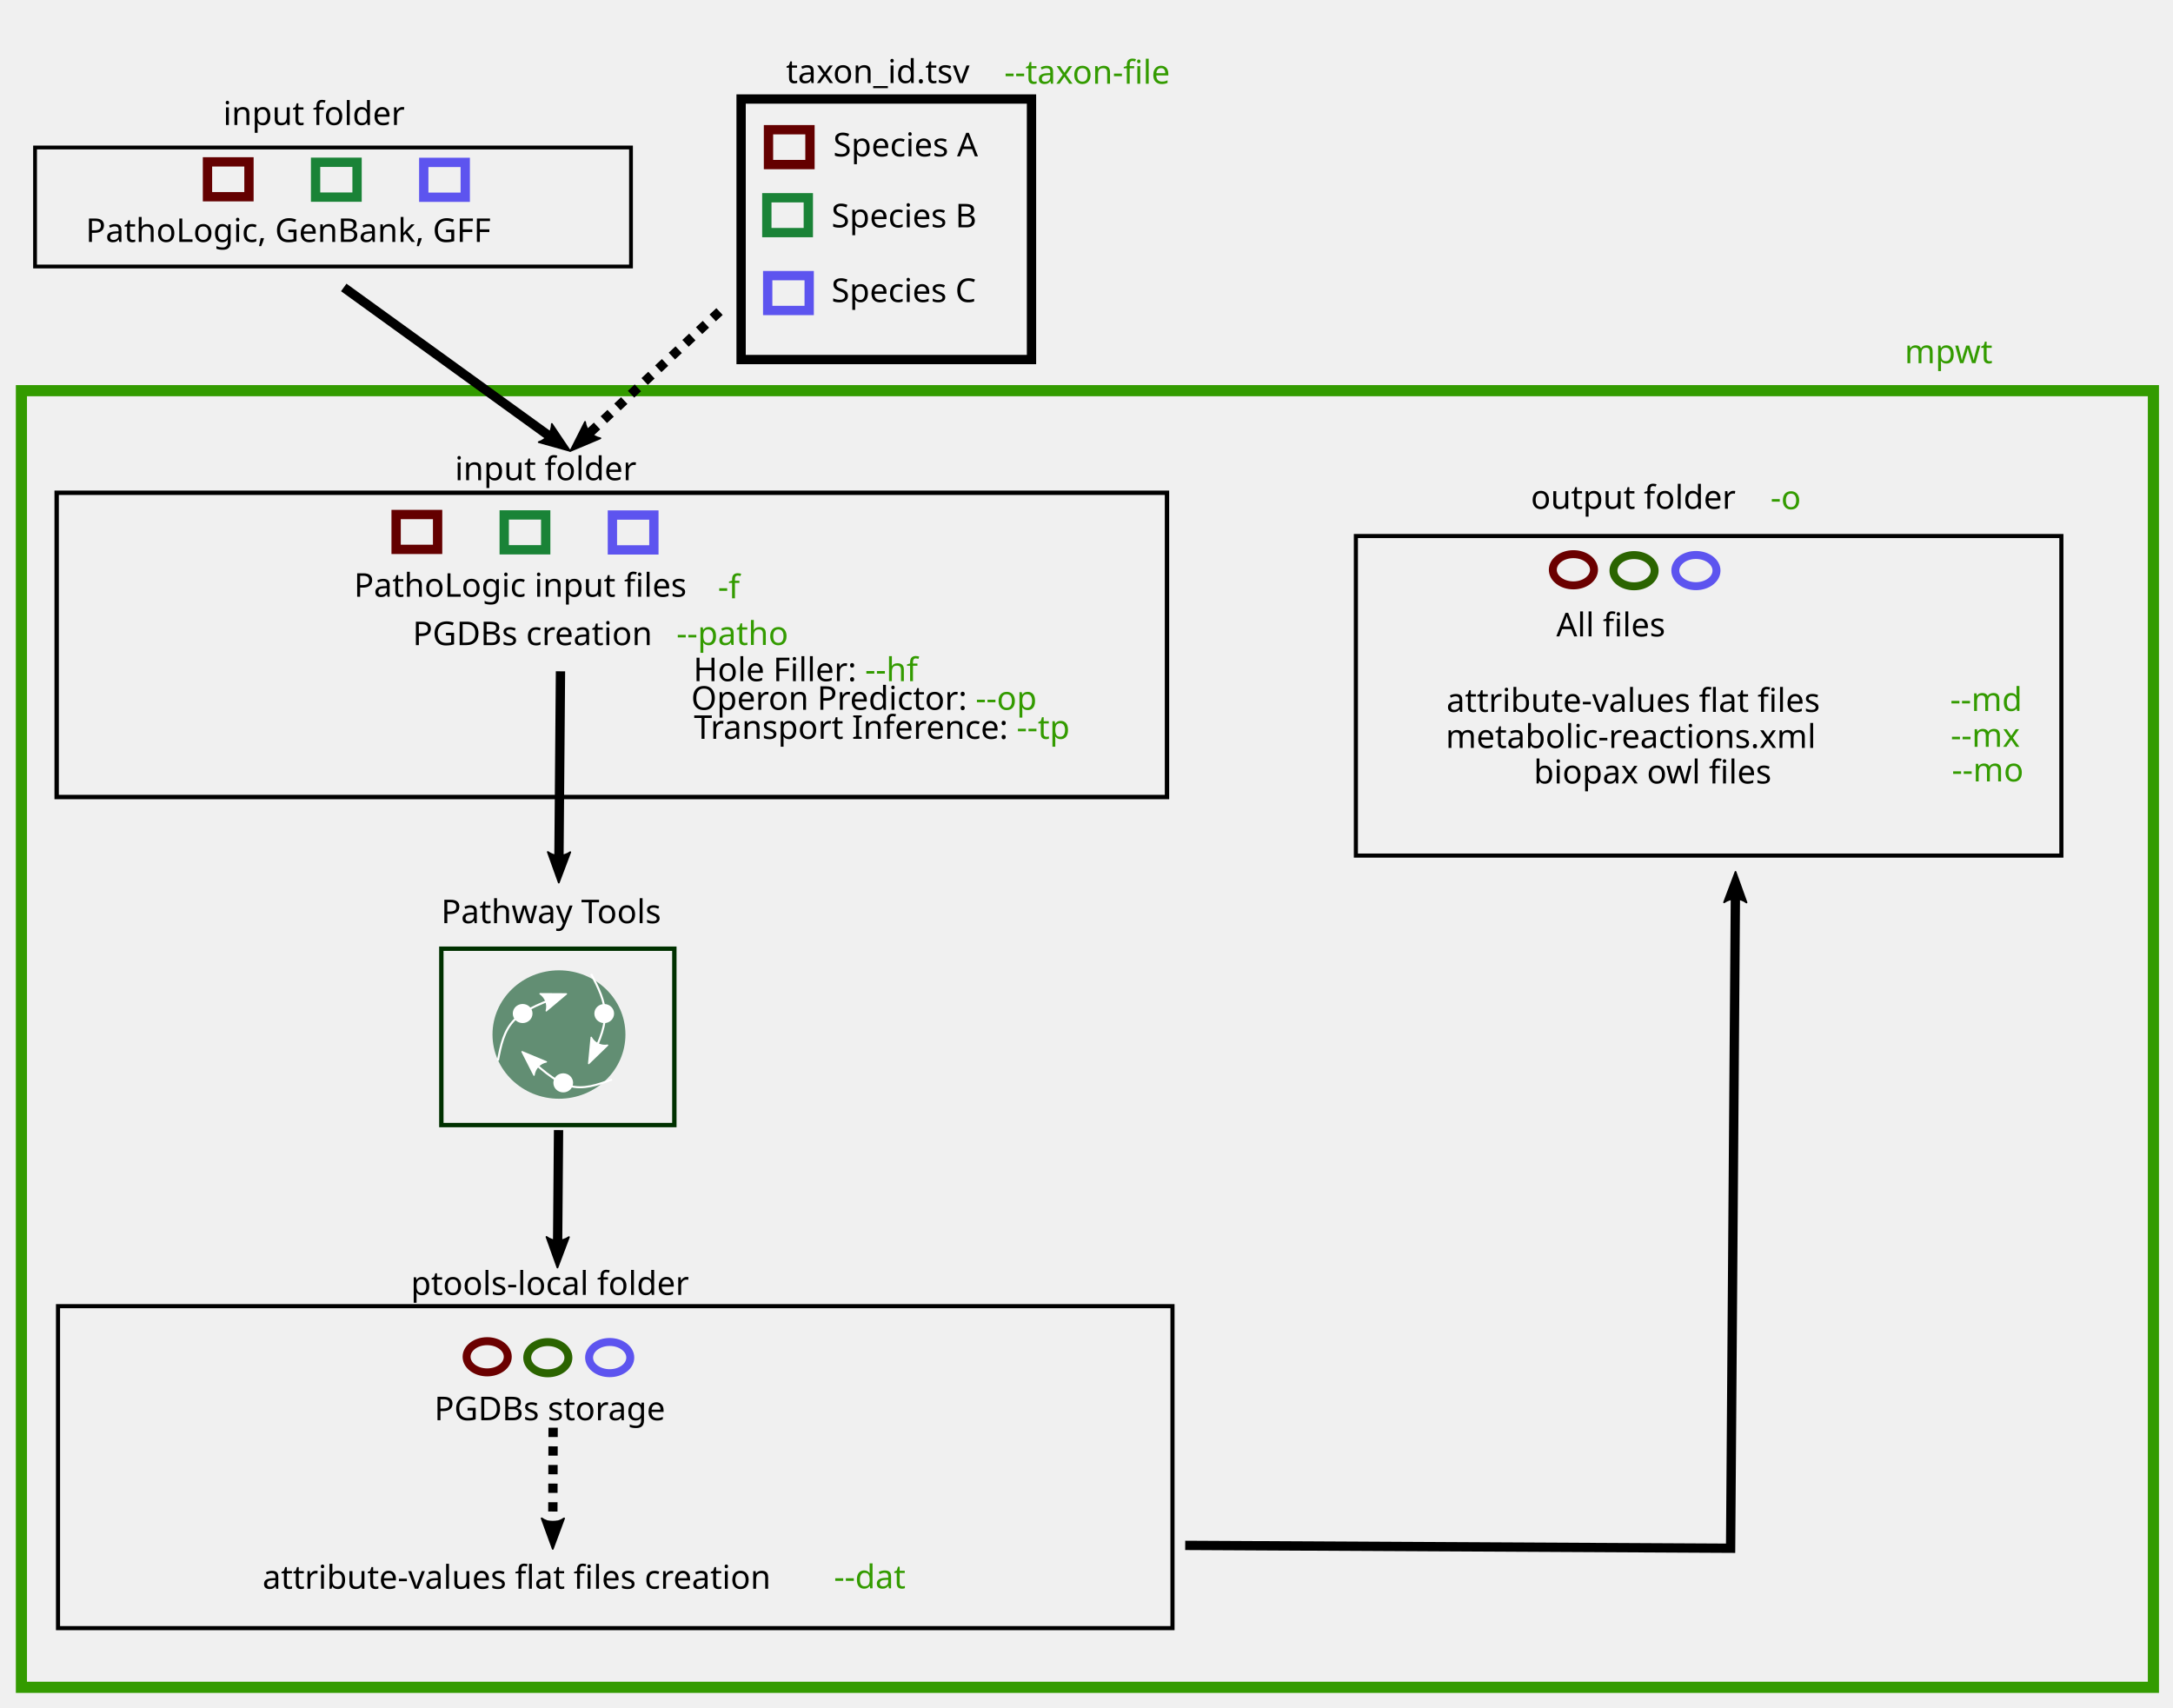
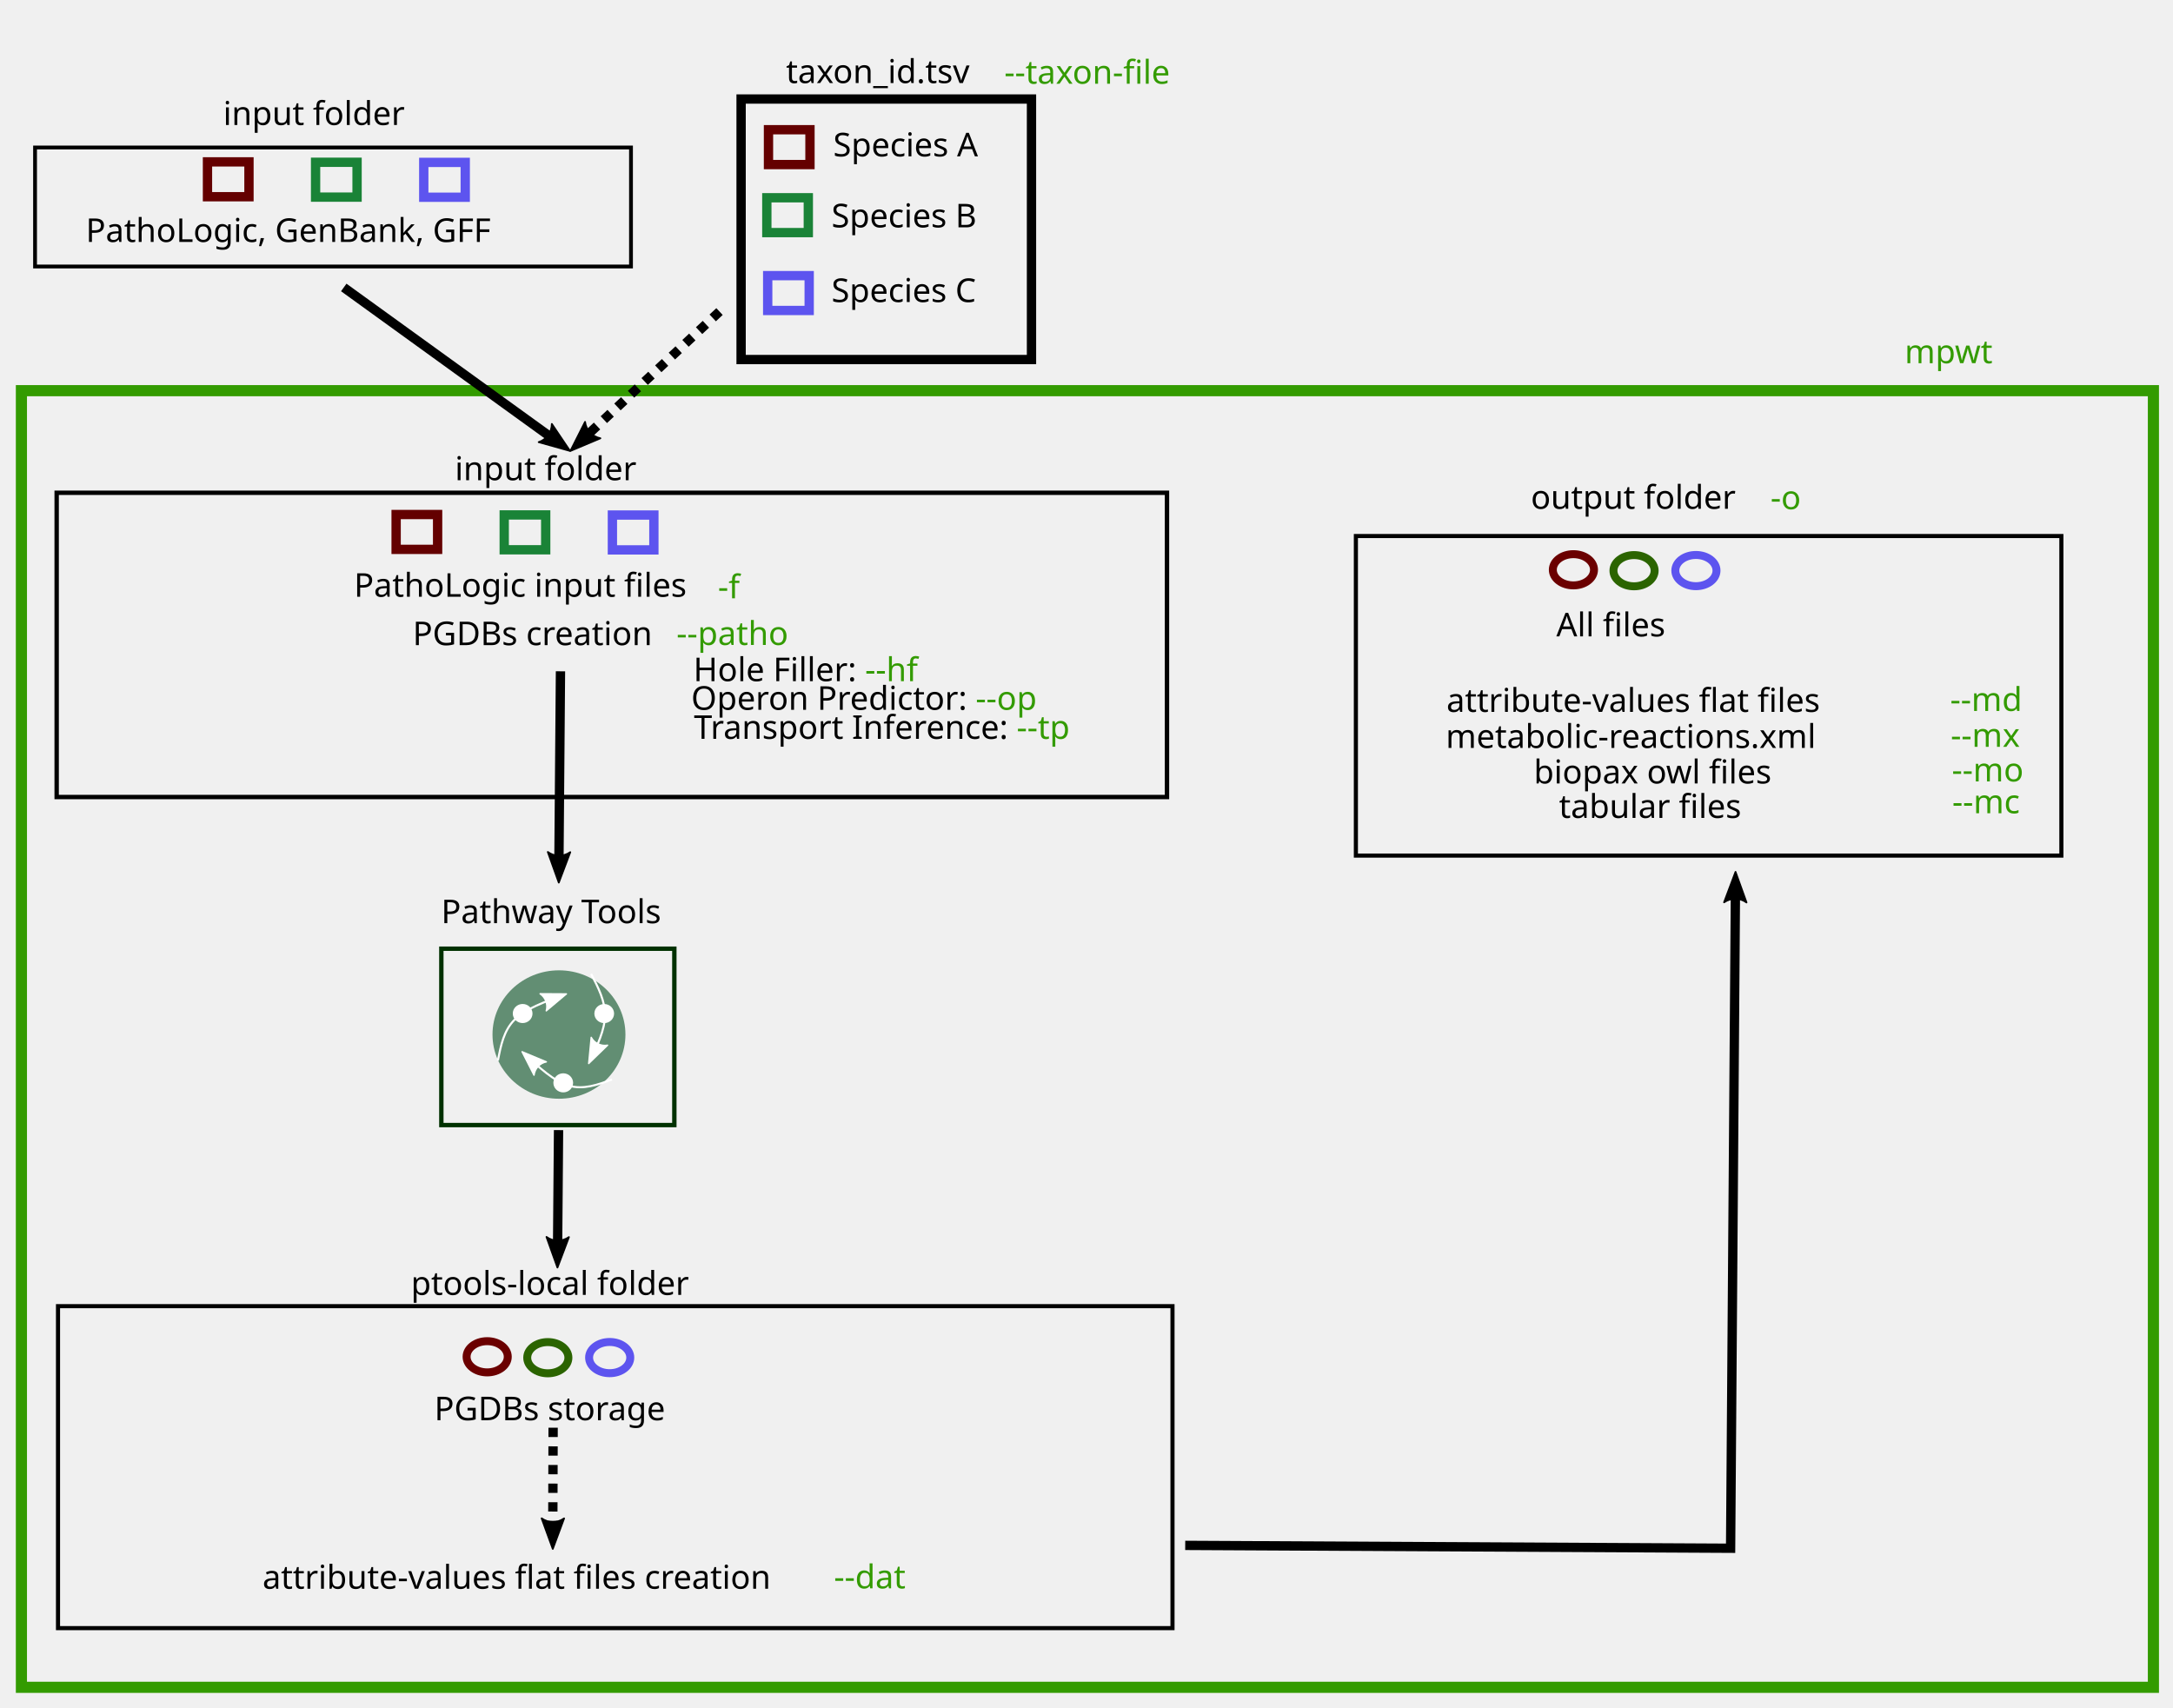
<svg xmlns="http://www.w3.org/2000/svg" xmlns:xlink="http://www.w3.org/1999/xlink" width="700mm" height="550mm" viewBox="0 0 700 550" version="1.1" id="svg8">
  <defs id="defs2">
    <marker style="overflow:visible;" id="marker5314" refX="0.0" refY="0.0" orient="auto">
      <path transform="scale(1.1) rotate(180) translate(1,0)" d="M 8.719,4.034 L -2.207,0.016 L 8.719,-4.002 C 6.973,-1.63 6.983,1.616 8.719,4.034 z " style="fill-rule:evenodd;stroke-width:0.625;stroke-linejoin:round;stroke:#ffffff;stroke-opacity:1;fill:#ffffff;fill-opacity:1" id="path5072" />
    </marker>
    <marker style="overflow:visible" id="marker3137" refX="0" refY="0" orient="auto">
      <path transform="matrix(-0.3,0,0,-0.3,0.69,0)" d="M 8.719,4.034 -2.207,0.016 8.719,-4.002 c -1.745,2.372 -1.735,5.617 -6e-7,8.035 z" style="fill:#000000;fill-opacity:1;fill-rule:evenodd;stroke:#000000;stroke-width:0.625;stroke-linejoin:round;stroke-opacity:1" id="path3135" />
    </marker>
    <marker style="overflow:visible" id="marker2995" refX="0" refY="0" orient="auto">
      <path transform="matrix(-0.3,0,0,-0.3,0.69,0)" d="M 8.719,4.034 -2.207,0.016 8.719,-4.002 c -1.745,2.372 -1.735,5.617 -6e-7,8.035 z" style="fill:#000000;fill-opacity:1;fill-rule:evenodd;stroke:#000000;stroke-width:0.625;stroke-linejoin:round;stroke-opacity:1" id="path2993" />
    </marker>
    <marker orient="auto" refY="0" refX="0" id="Arrow2Send" style="overflow:visible">
      <path id="path1419" style="fill:#000000;fill-opacity:1;fill-rule:evenodd;stroke:#000000;stroke-width:0.625;stroke-linejoin:round;stroke-opacity:1" d="M 8.719,4.034 -2.207,0.016 8.719,-4.002 c -1.745,2.372 -1.735,5.617 -6e-7,8.035 z" transform="matrix(-0.3,0,0,-0.3,0.69,0)" />
    </marker>
    <marker orient="auto" refY="0" refX="0" id="marker3495" style="overflow:visible">
      <path id="path3493" d="M 0,-7.071 -7.071,0 0,7.071 7.071,0 Z" style="fill:#000000;fill-opacity:1;fill-rule:evenodd;stroke:#000000;stroke-width:1pt;stroke-opacity:1" transform="scale(0.4)" />
    </marker>
    <marker style="overflow:visible" id="marker2469" refX="0" refY="0" orient="auto">
      <path transform="scale(0.4)" style="fill:#000000;fill-opacity:1;fill-rule:evenodd;stroke:#000000;stroke-width:1pt;stroke-opacity:1" d="M 0,-7.071 -7.071,0 0,7.071 7.071,0 Z" id="path2467" />
    </marker>
    <linearGradient id="linearGradient2311">
      <stop style="stop-color:#000000;stop-opacity:1;" offset="0" id="stop2307" />
      <stop style="stop-color:#000000;stop-opacity:0;" offset="1" id="stop2309" />
    </linearGradient>
    <marker orient="auto" refY="0" refX="0" id="marker1751" style="overflow:visible">
      <path id="path1749" d="M 0,-7.071 -7.071,0 0,7.071 7.071,0 Z" style="fill:#000000;fill-opacity:1;fill-rule:evenodd;stroke:#000000;stroke-width:1pt;stroke-opacity:1" transform="scale(0.4)" />
    </marker>
    <marker style="overflow:visible" id="marker1655" refX="0" refY="0" orient="auto">
      <path transform="scale(0.4)" style="fill:#000000;fill-opacity:1;fill-rule:evenodd;stroke:#000000;stroke-width:1pt;stroke-opacity:1" d="M 0,-7.071 -7.071,0 0,7.071 7.071,0 Z" id="path1653" />
    </marker>
    <marker orient="auto" refY="0" refX="0" id="marker1516" style="overflow:visible">
      <path id="path1514" d="M 5.77,0 -2.88,5 V -5 Z" style="fill:#000000;fill-opacity:1;fill-rule:evenodd;stroke:#000000;stroke-width:1pt;stroke-opacity:1" transform="scale(0.8)" />
    </marker>
    <marker style="overflow:visible" id="marker6047" refX="0" refY="0" orient="auto">
      <path transform="scale(-0.8)" style="fill:#000000;fill-opacity:1;fill-rule:evenodd;stroke:#000000;stroke-width:1pt;stroke-opacity:1" d="M 5.77,0 -2.88,5 V -5 Z" id="path6045" />
    </marker>
    <marker style="overflow:visible" id="marker5811" refX="0" refY="0" orient="auto">
      <path transform="scale(0.8)" style="fill:#000000;fill-opacity:1;fill-rule:evenodd;stroke:#000000;stroke-width:1pt;stroke-opacity:1" d="M 5.77,0 -2.88,5 V -5 Z" id="path5809" />
    </marker>
    <marker orient="auto" refY="0" refX="0" id="Arrow2Lend" style="overflow:visible">
      <path id="path5326" style="fill:#000000;fill-opacity:1;fill-rule:evenodd;stroke:#000000;stroke-width:0.625;stroke-linejoin:round;stroke-opacity:1" d="M 8.719,4.034 -2.207,0.016 8.719,-4.002 c -1.745,2.372 -1.735,5.617 -6e-7,8.035 z" transform="matrix(-1.1,0,0,-1.1,-1.1,0)" />
    </marker>
    <marker orient="auto" refY="0" refX="0" id="Arrow1Lstart" style="overflow:visible">
      <path id="path5305" d="M 0,0 5,-5 -12.5,0 5,5 Z" style="fill:#000000;fill-opacity:1;fill-rule:evenodd;stroke:#000000;stroke-width:1pt;stroke-opacity:1" transform="matrix(0.8,0,0,0.8,10,0)" />
    </marker>
    <marker orient="auto" refY="0" refX="0" id="Arrow1Lend" style="overflow:visible">
      <path id="path5308" d="M 0,0 5,-5 -12.5,0 5,5 Z" style="fill:#000000;fill-opacity:1;fill-rule:evenodd;stroke:#000000;stroke-width:1pt;stroke-opacity:1" transform="matrix(-0.8,0,0,-0.8,-10,0)" />
    </marker>
    <marker style="overflow:visible" id="marker6083-6" refX="0" refY="0" orient="auto">
      <path transform="scale(0.8)" style="fill:#000000;fill-opacity:1;fill-rule:evenodd;stroke:#000000;stroke-width:1pt;stroke-opacity:1" d="M 5.77,0 -2.88,5 V -5 Z" id="path6081-5" />
    </marker>
    <marker style="overflow:visible" id="marker6083-6-4" refX="0" refY="0" orient="auto">
      <path transform="scale(0.8)" style="fill:#000000;fill-opacity:1;fill-rule:evenodd;stroke:#000000;stroke-width:1pt;stroke-opacity:1" d="M 5.77,0 -2.88,5 V -5 Z" id="path6081-5-1" />
    </marker>
    <marker orient="auto" refY="0" refX="0" id="marker1516-6" style="overflow:visible">
      <path id="path1514-4" d="M 5.77,0 -2.88,5 V -5 Z" style="fill:#000000;fill-opacity:1;fill-rule:evenodd;stroke:#000000;stroke-width:1pt;stroke-opacity:1" transform="scale(0.8)" />
    </marker>
    <linearGradient xlink:href="#linearGradient2311" id="linearGradient2313" x1="74.477" y1="47.095" x2="296.805" y2="47.095" gradientUnits="userSpaceOnUse" />
    <marker style="overflow:visible" id="marker2469-7" refX="0" refY="0" orient="auto">
      <path transform="scale(0.4)" style="fill:#000000;fill-opacity:1;fill-rule:evenodd;stroke:#000000;stroke-width:1pt;stroke-opacity:1" d="M 0,-7.071 -7.071,0 0,7.071 7.071,0 Z" id="path2467-1" />
    </marker>
    <marker style="overflow:visible" id="marker2469-7-8" refX="0" refY="0" orient="auto">
      <path transform="scale(0.4)" style="fill:#000000;fill-opacity:1;fill-rule:evenodd;stroke:#000000;stroke-width:1pt;stroke-opacity:1" d="M 0,-7.071 -7.071,0 0,7.071 7.071,0 Z" id="path2467-1-6" />
    </marker>
    <marker orient="auto" refY="0" refX="0" id="marker3495-0" style="overflow:visible">
      <path id="path3493-7" d="M 0,-7.071 -7.071,0 0,7.071 7.071,0 Z" style="fill:#000000;fill-opacity:1;fill-rule:evenodd;stroke:#000000;stroke-width:1pt;stroke-opacity:1" transform="scale(0.4)" />
    </marker>
    <marker orient="auto" refY="0" refX="0" id="marker1751-2" style="overflow:visible">
      <path id="path1749-8" d="M 0,-7.071 -7.071,0 0,7.071 7.071,0 Z" style="fill:#000000;fill-opacity:1;fill-rule:evenodd;stroke:#000000;stroke-width:1pt;stroke-opacity:1" transform="scale(0.4)" />
    </marker>
    <marker orient="auto" refY="0" refX="0" id="Arrow2Send-8" style="overflow:visible">
      <path id="path1419-6" style="fill:#000000;fill-opacity:1;fill-rule:evenodd;stroke:#000000;stroke-width:0.625;stroke-linejoin:round;stroke-opacity:1" d="M 8.719,4.034 -2.207,0.016 8.719,-4.002 c -1.745,2.372 -1.735,5.617 -6e-7,8.035 z" transform="matrix(-0.3,0,0,-0.3,0.69,0)" />
    </marker>
    <marker orient="auto" refY="0" refX="0" id="Arrow2Send-8-6" style="overflow:visible">
      <path id="path1419-6-0" style="fill:#000000;fill-opacity:1;fill-rule:evenodd;stroke:#000000;stroke-width:0.625;stroke-linejoin:round;stroke-opacity:1" d="M 8.719,4.034 -2.207,0.016 8.719,-4.002 c -1.745,2.372 -1.735,5.617 -6e-7,8.035 z" transform="matrix(-0.3,0,0,-0.3,0.69,0)" />
    </marker>
    <marker orient="auto" refY="0" refX="0" id="Arrow2Send-8-7" style="overflow:visible">
      <path id="path1419-6-6" style="fill:#000000;fill-opacity:1;fill-rule:evenodd;stroke:#000000;stroke-width:0.625;stroke-linejoin:round;stroke-opacity:1" d="M 8.719,4.034 -2.207,0.016 8.719,-4.002 c -1.745,2.372 -1.735,5.617 -6e-7,8.035 z" transform="matrix(-0.3,0,0,-0.3,0.69,0)" />
    </marker>
    <marker orient="auto" refY="0" refX="0" id="Arrow2Send-8-1" style="overflow:visible">
      <path id="path1419-6-5" style="fill:#000000;fill-opacity:1;fill-rule:evenodd;stroke:#000000;stroke-width:0.625;stroke-linejoin:round;stroke-opacity:1" d="M 8.719,4.034 -2.207,0.016 8.719,-4.002 c -1.745,2.372 -1.735,5.617 -6e-7,8.035 z" transform="matrix(-0.3,0,0,-0.3,0.69,0)" />
    </marker>
    <marker style="overflow:visible" id="marker5314-5" refX="0" refY="0" orient="auto">
      <path transform="matrix(-1.1,0,0,-1.1,-1.1,0)" d="M 8.719,4.034 -2.207,0.016 8.719,-4.002 c -1.745,2.372 -1.735,5.617 -6e-7,8.035 z" style="fill:#ffffff;fill-opacity:1;fill-rule:evenodd;stroke:#ffffff;stroke-width:0.625;stroke-linejoin:round;stroke-opacity:1" id="path5072-5" />
    </marker>
    <marker style="overflow:visible" id="marker5314-5-2" refX="0" refY="0" orient="auto">
      <path transform="matrix(-1.1,0,0,-1.1,-1.1,0)" d="M 8.719,4.034 -2.207,0.016 8.719,-4.002 c -1.745,2.372 -1.735,5.617 -6e-7,8.035 z" style="fill:#ffffff;fill-opacity:1;fill-rule:evenodd;stroke:#ffffff;stroke-width:0.625;stroke-linejoin:round;stroke-opacity:1" id="path5072-5-8" />
    </marker>
  </defs>
  <g id="layer1" transform="translate(-1.156679,309.6719)">
    <rect style="fill:#241f1c;fill-opacity:0;stroke:#339b00;stroke-width:3.59;stroke-miterlimit:4;stroke-dasharray:none;stroke-opacity:1" id="rect21" width="686.792" height="417.686" x="8.054" y="-183.824" />
    <flowRoot xml:space="preserve" id="flowRoot4535" style="font-style:normal;font-weight:normal;font-size:40px;line-height:1.25;font-family:sans-serif;letter-spacing:0px;word-spacing:0px;fill:#000000;fill-opacity:1;stroke:none" transform="scale(0.2645833)">
      <flowRegion id="flowRegion4537">
        <rect id="rect4539" width="165.665" height="74.751" x="-12.122" y="39.636" />
      </flowRegion>
      <flowPara id="flowPara4541">PathoLogic, GenbBank, GFF</flowPara>
    </flowRoot>
    <text xml:space="preserve" style="font-style:normal;font-weight:normal;font-size:10.583px;line-height:1.25;font-family:sans-serif;letter-spacing:0px;word-spacing:0px;fill:#000000;fill-opacity:1;stroke:none;stroke-width:0.265" x="28.788" y="-231.735" id="text1171">
      <tspan x="28.788" y="-231.735" id="tspan1169" style="stroke-width:0.265">
        <tspan x="28.788" y="-231.735" id="tspan1167" style="stroke-width:0.265">PathoLogic, GenBank, GFF</tspan>
      </tspan>
    </text>
    <text xml:space="preserve" style="font-style:normal;font-weight:normal;font-size:10.583px;line-height:1.25;font-family:sans-serif;letter-spacing:0px;word-spacing:0px;fill:#000000;fill-opacity:1;stroke:none;stroke-width:0.265" x="254.365" y="-282.912" id="text1183">
      <tspan x="254.365" y="-282.912" id="tspan1181" style="stroke-width:0.265">
        <tspan x="254.365" y="-282.912" id="tspan1179" style="stroke-width:0.265">taxon_id.tsv</tspan>
      </tspan>
    </text>
    <ellipse style="fill:#241f1c;fill-opacity:0;stroke:#6b0000;stroke-width:2.566;stroke-miterlimit:4;stroke-dasharray:none;stroke-opacity:1" id="path4578" cx="158.096" cy="127.388" rx="6.631" ry="5.028" />
    <ellipse style="fill:#241f1c;fill-opacity:0;stroke:#2b6400;stroke-width:2.566;stroke-miterlimit:4;stroke-dasharray:none;stroke-opacity:1" id="path4578-4" cx="177.626" cy="127.683" rx="6.631" ry="5.028" />
    <ellipse style="fill:#241f1c;fill-opacity:0;stroke:#2c1fef;stroke-width:2.566;stroke-miterlimit:4;stroke-dasharray:none;stroke-opacity:0.745" id="path4578-4-5" cx="197.558" cy="127.647" rx="6.631" ry="5.028" />
    <text xml:space="preserve" style="font-style:normal;font-weight:normal;font-size:10.583px;line-height:1.25;font-family:sans-serif;letter-spacing:0px;word-spacing:0px;fill:#000000;fill-opacity:1;stroke:none;stroke-width:0.265" x="133.521" y="107.454" id="text1225">
      <tspan x="133.521" y="107.454" id="tspan1223" style="stroke-width:0.265">
        <tspan x="133.521" y="107.454" id="tspan1221" style="stroke-width:0.265">ptools-local folder</tspan>
      </tspan>
    </text>
    <text xml:space="preserve" style="font-style:normal;font-weight:normal;font-size:10.583px;line-height:1.25;font-family:sans-serif;letter-spacing:0px;word-spacing:0px;fill:#000000;fill-opacity:1;stroke:none;stroke-width:0.265" x="134.1" y="-101.854" id="text1231">
      <tspan x="134.1" y="-101.854" id="tspan1229" style="stroke-width:0.265">
        <tspan x="134.1" y="-101.854" id="tspan1227" style="stroke-width:0.265">PGDBs creation</tspan>
      </tspan>
    </text>
    <text id="text1096" y="202.108" x="85.724" style="font-style:normal;font-weight:normal;font-size:10.583px;line-height:1.25;font-family:sans-serif;letter-spacing:0px;word-spacing:0px;fill:#000000;fill-opacity:1;stroke:none;stroke-width:0.265" xml:space="preserve">
      <tspan style="stroke-width:0.265" id="tspan1094" y="202.108" x="85.724">
        <tspan style="stroke-width:0.265" id="tspan1092" y="202.108" x="85.724">attribute-values flat files creation</tspan>
      </tspan>
    </text>
    <text xml:space="preserve" style="font-style:normal;font-weight:normal;font-size:10.583px;line-height:1.25;font-family:sans-serif;letter-spacing:0px;word-spacing:0px;fill:#000000;fill-opacity:1;stroke:none;stroke-width:0.265" x="269.8" y="201.99" id="text1141">
      <tspan x="269.8" y="201.99" id="tspan1139" style="fill:#339b00;fill-opacity:1;stroke:none;stroke-width:0.265">
        <tspan x="269.8" y="201.99" style="fill:#339b00;fill-opacity:1;stroke:none;stroke-width:0.265;stroke-opacity:1" id="tspan1137">--dat</tspan>
      </tspan>
    </text>
    <text xml:space="preserve" style="font-style:normal;font-weight:normal;font-size:10.583px;line-height:1.25;font-family:sans-serif;letter-spacing:0px;word-spacing:0px;fill:#000000;fill-opacity:1;stroke:none;stroke-width:0.265" x="494.299" y="-145.771" id="text1285">
      <tspan x="494.299" y="-145.771" id="tspan1283" style="stroke-width:0.265">
        <tspan x="494.299" y="-145.771" id="tspan1281" style="stroke-width:0.265">output folder</tspan>
      </tspan>
    </text>
    <rect style="fill:#241f1c;fill-opacity:0;stroke:#000000;stroke-width:1.324;stroke-miterlimit:4;stroke-dasharray:none;stroke-opacity:1" id="rect21-8-0-1" width="227.266" height="102.937" x="437.933" y="-136.999" />
    <text xml:space="preserve" style="font-style:normal;font-weight:normal;font-size:10.583px;line-height:1.25;font-family:sans-serif;letter-spacing:0px;word-spacing:0px;fill:#000000;fill-opacity:1;stroke:none;stroke-width:0.265" x="467.119" y="-80.349" id="text1279">
      <tspan x="467.119" y="-80.349" id="tspan1277" style="stroke-width:0.265">
        <tspan x="467.119" y="-80.349" id="tspan1275" style="stroke-width:0.265">attribute-values flat files</tspan>
      </tspan>
    </text>
    <rect style="fill:#241f1c;fill-opacity:0;stroke:#000000;stroke-width:1.412;stroke-miterlimit:4;stroke-dasharray:none;stroke-opacity:1" id="rect21-8-9" width="357.677" height="98.01" x="19.409" y="-150.934" />
    <text xml:space="preserve" style="font-style:normal;font-weight:normal;font-size:10.583px;line-height:1.25;font-family:sans-serif;letter-spacing:0px;word-spacing:0px;fill:#000000;fill-opacity:1;stroke:none;stroke-width:0.265" x="147.689" y="-154.989" id="text1177">
      <tspan x="147.689" y="-154.989" id="tspan1175" style="stroke-width:0.265">
        <tspan x="147.689" y="-154.989" id="tspan1173" style="stroke-width:0.265">input folder</tspan>
      </tspan>
    </text>
    <text xml:space="preserve" style="font-style:normal;font-weight:normal;font-size:10.583px;line-height:1.25;font-family:sans-serif;letter-spacing:0px;word-spacing:0px;fill:#000000;fill-opacity:1;stroke:none;stroke-width:0.265" x="115.187" y="-117.444" id="text1219">
      <tspan x="115.187" y="-117.444" id="tspan1217" style="stroke-width:0.265">
        <tspan x="115.187" y="-117.444" id="tspan1215" style="stroke-width:0.265">PathoLogic input files</tspan>
      </tspan>
    </text>
    <rect style="fill:none;fill-rule:evenodd;stroke:#640000;stroke-width:3;stroke-miterlimit:4;stroke-dasharray:none;stroke-opacity:1" id="rect5028-4" width="13.363" height="11.225" x="128.763" y="-143.928" />
    <rect style="fill:none;fill-rule:evenodd;stroke:#2c1fef;stroke-width:3;stroke-miterlimit:4;stroke-dasharray:none;stroke-opacity:0.746" id="rect5028-7-7" width="13.363" height="11.225" x="198.432" y="-143.76" />
    <rect style="fill:none;fill-rule:evenodd;stroke:#0c7c2b;stroke-width:3;stroke-miterlimit:4;stroke-dasharray:none;stroke-opacity:0.934" id="rect5028-7-3-5" width="13.363" height="11.225" x="163.584" y="-143.796" />
    <rect style="fill:none;fill-rule:evenodd;stroke:#000000;stroke-width:3;stroke-miterlimit:4;stroke-dasharray:none;stroke-opacity:1" id="rect5153" width="93.544" height="83.923" x="239.893" y="-277.774" />
    <rect style="fill:none;fill-rule:evenodd;stroke:#640000;stroke-width:3;stroke-miterlimit:4;stroke-dasharray:none;stroke-opacity:1" id="rect5028-43" width="13.363" height="11.225" x="248.713" y="-267.885" />
    <rect style="fill:none;fill-rule:evenodd;stroke:#0c7c2b;stroke-width:3;stroke-miterlimit:4;stroke-dasharray:none;stroke-opacity:0.934" id="rect5028-7-3-53" width="13.363" height="11.225" x="248.179" y="-245.969" />
    <rect style="fill:none;fill-rule:evenodd;stroke:#2c1fef;stroke-width:3;stroke-miterlimit:4;stroke-dasharray:none;stroke-opacity:0.746" id="rect5028-7-5" width="13.363" height="11.225" x="248.46" y="-220.882" />
    <text xml:space="preserve" style="font-style:normal;font-weight:normal;font-size:10.583px;line-height:1.25;font-family:sans-serif;letter-spacing:0px;word-spacing:0px;fill:#000000;fill-opacity:1;stroke:none;stroke-width:0.265" x="269.56" y="-259.299" id="text1189">
      <tspan x="269.56" y="-259.299" id="tspan1187" style="stroke-width:0.265">
        <tspan x="269.56" y="-259.299" id="tspan1185" style="stroke-width:0.265">Species A</tspan>
      </tspan>
    </text>
    <text xml:space="preserve" style="font-style:normal;font-weight:normal;font-size:10.583px;line-height:1.25;font-family:sans-serif;letter-spacing:0px;word-spacing:0px;fill:#000000;fill-opacity:1;stroke:none;stroke-width:0.265" x="268.999" y="-236.435" id="text1195">
      <tspan x="268.999" y="-236.435" id="tspan1193" style="stroke-width:0.265">
        <tspan x="268.999" y="-236.435" id="tspan1191" style="stroke-width:0.265">Species B</tspan>
      </tspan>
    </text>
    <text xml:space="preserve" style="font-style:normal;font-weight:normal;font-size:10.583px;line-height:1.25;font-family:sans-serif;letter-spacing:0px;word-spacing:0px;fill:#000000;fill-opacity:1;stroke:none;stroke-width:0.265" x="268.999" y="-212.381" id="text1201">
      <tspan x="268.999" y="-212.381" id="tspan1199" style="stroke-width:0.265">
        <tspan x="268.999" y="-212.381" id="tspan1197" style="stroke-width:0.265">Species C</tspan>
      </tspan>
    </text>
    <text xml:space="preserve" style="font-style:normal;font-weight:normal;font-size:10.583px;line-height:1.25;font-family:sans-serif;letter-spacing:0px;word-spacing:0px;fill:#000000;fill-opacity:1;stroke:none;stroke-width:0.265" x="81.784" y="-1.273" id="text5258">
      <tspan id="tspan5256" x="81.784" y="8.383" style="stroke-width:0.265" />
    </text>
    <text xml:space="preserve" style="font-style:normal;font-weight:normal;font-size:10.583px;line-height:1.25;font-family:sans-serif;letter-spacing:0px;word-spacing:0px;fill:#000000;fill-opacity:1;stroke:none;stroke-width:0.265" x="80.715" y="-0.204" id="text5262">
      <tspan id="tspan5260" x="80.715" y="9.452" style="stroke-width:0.265" />
    </text>
    <text xml:space="preserve" style="font-style:normal;font-weight:normal;font-size:10.583px;line-height:1.25;font-family:sans-serif;letter-spacing:0px;word-spacing:0px;fill:#000000;fill-opacity:1;stroke:none;stroke-width:0.265" x="73.046" y="-269.412" id="text1165">
      <tspan x="73.046" y="-269.412" id="tspan1163" style="stroke-width:0.265">
        <tspan x="73.046" y="-269.412" id="tspan1161" style="stroke-width:0.265">input folder</tspan>
      </tspan>
    </text>
    <rect style="fill:#241f1c;fill-opacity:0;stroke:#000000;stroke-width:1.225;stroke-miterlimit:4;stroke-dasharray:none;stroke-opacity:1" id="rect21-8-9-3" width="191.975" height="38.335" x="12.447" y="-262.161" />
    <text xml:space="preserve" style="font-style:normal;font-weight:normal;font-size:10.583px;line-height:1.25;font-family:sans-serif;letter-spacing:0px;word-spacing:0px;fill:#000000;fill-opacity:1;stroke:none;stroke-width:0.265" x="219.074" y="-101.911" id="text1135">
      <tspan x="219.074" y="-101.911" id="tspan1133" style="fill:#339b00;fill-opacity:1;stroke-width:0.265">
        <tspan x="219.074" y="-101.911" id="tspan1131" style="fill:#339b00;fill-opacity:1;stroke-width:0.265">--patho</tspan>
      </tspan>
    </text>
    <text xml:space="preserve" style="font-style:normal;font-weight:normal;font-size:10.583px;line-height:1.25;font-family:sans-serif;letter-spacing:0px;word-spacing:0px;fill:#000000;fill-opacity:1;stroke:none;stroke-width:0.265" x="232.423" y="-116.93" id="text1123">
      <tspan x="232.423" y="-116.93" id="tspan1121" style="fill:#339b00;fill-opacity:1;stroke-width:0.265">
        <tspan x="232.423" y="-116.93" id="tspan1119" style="fill:#339b00;fill-opacity:1;stroke-width:0.265">-f</tspan>
      </tspan>
    </text>
    <ellipse style="fill:#241f1c;fill-opacity:0;stroke:#6b0000;stroke-width:2.566;stroke-miterlimit:4;stroke-dasharray:none;stroke-opacity:1" id="path4578-9" cx="508.008" cy="-126.13" rx="6.631" ry="5.028" />
    <ellipse style="fill:#241f1c;fill-opacity:0;stroke:#2b6400;stroke-width:2.566;stroke-miterlimit:4;stroke-dasharray:none;stroke-opacity:1" id="path4578-4-0" cx="527.539" cy="-125.835" rx="6.631" ry="5.028" />
    <ellipse style="fill:#241f1c;fill-opacity:0;stroke:#2c1fef;stroke-width:2.566;stroke-miterlimit:4;stroke-dasharray:none;stroke-opacity:0.745" id="path4578-4-5-6" cx="547.47" cy="-125.871" rx="6.631" ry="5.028" />
    <path style="fill:none;stroke:#000000;stroke-width:3;stroke-linecap:butt;stroke-linejoin:miter;stroke-miterlimit:4;stroke-dasharray:none;stroke-dashoffset:0;stroke-opacity:1;marker-end:url(#marker2995)" d="m 111.892,-217.073 69.585,50.29" id="path1645" />
    <path style="fill:none;stroke:#000000;stroke-width:3;stroke-linecap:butt;stroke-linejoin:miter;stroke-miterlimit:4;stroke-dasharray:3, 3;stroke-dashoffset:0;stroke-opacity:1;marker-end:url(#marker3137)" d="m 232.938,-209.31 -45.076,42.115" id="path1849" />
    <text xml:space="preserve" style="font-style:normal;font-weight:normal;font-size:10.583px;line-height:1.25;font-family:sans-serif;letter-spacing:0px;word-spacing:0px;fill:#000000;fill-opacity:1;stroke:none;stroke-width:0.265" x="224.513" y="-90.254" id="text1135-3-5">
      <tspan x="224.513" y="-90.254" id="tspan1133-6-3" style="stroke-width:0.265">Hole Filler: <tspan style="fill:#339b00;fill-opacity:1" id="tspan1202">--hf</tspan>
      </tspan>
    </text>
    <text xml:space="preserve" style="font-style:normal;font-weight:normal;font-size:10.583px;line-height:1.25;font-family:sans-serif;letter-spacing:0px;word-spacing:0px;fill:#000000;fill-opacity:1;stroke:none;stroke-width:0.265" x="223.81" y="-81.027" id="text1135-3-5-6">
      <tspan x="223.81" y="-81.027" id="tspan1133-6-3-2" style="stroke-width:0.265">Operon Predictor: <tspan style="fill:#339b00;fill-opacity:1" id="tspan1204">--op</tspan>
      </tspan>
    </text>
    <text xml:space="preserve" style="font-style:normal;font-weight:normal;font-size:10.583px;line-height:1.25;font-family:sans-serif;letter-spacing:0px;word-spacing:0px;fill:#000000;fill-opacity:1;stroke:none;stroke-width:0.265" x="224.682" y="-71.67" id="text1135-3-5-6-9">
      <tspan x="224.682" y="-71.67" id="tspan1133-6-3-2-1" style="stroke-width:0.265">Transport Inference: <tspan style="fill:#339b00;fill-opacity:1" id="tspan1206">--tp</tspan>
      </tspan>
    </text>
    <flowRoot style="font-style:normal;font-weight:normal;font-size:40px;line-height:1.25;font-family:sans-serif;letter-spacing:0px;word-spacing:0px;fill:#000000;fill-opacity:1;stroke:none" id="flowRoot1263" xml:space="preserve">
      <flowRegion id="flowRegion1265">
        <rect y="922.461" x="514.229" height="47.595" width="91.136" id="rect1267" />
      </flowRegion>
      <flowPara id="flowPara1269" />
    </flowRoot>
    <text xml:space="preserve" style="font-style:normal;font-weight:normal;font-size:10.583px;line-height:1.25;font-family:sans-serif;letter-spacing:0px;word-spacing:0px;fill:#000000;fill-opacity:1;stroke:none;stroke-width:0.265" x="614.698" y="-192.665" id="text1189-3">
      <tspan x="614.698" y="-192.665" id="tspan1187-6" style="fill:#339b00;fill-opacity:1;stroke-width:0.265">mpwt</tspan>
    </text>
    <rect style="fill:#241f1c;fill-opacity:0;stroke:#000000;stroke-width:1.324;stroke-miterlimit:4;stroke-dasharray:none;stroke-opacity:1" id="rect21-8-0-1-3" width="359.015" height="103.714" x="19.844" y="111.085" />
    <text xml:space="preserve" style="font-style:normal;font-weight:normal;font-size:10.583px;line-height:1.25;font-family:sans-serif;letter-spacing:0px;word-spacing:0px;fill:#000000;fill-opacity:1;stroke:none;stroke-width:0.265" x="502.503" y="-104.671" id="text1231-5">
      <tspan x="502.503" y="-104.671" id="tspan1229-1" style="stroke-width:0.265">All files<tspan x="502.503" y="-104.671" id="tspan1227-7" style="stroke-width:0.265" />
      </tspan>
    </text>
    <text xml:space="preserve" style="font-style:normal;font-weight:normal;font-size:10.583px;line-height:1.25;font-family:sans-serif;letter-spacing:0px;word-spacing:0px;fill:#000000;fill-opacity:1;stroke:none;stroke-width:0.265" x="571.5" y="-145.647" id="text1135-4">
      <tspan x="571.5" y="-145.647" id="tspan1133-3" style="fill:#339b00;fill-opacity:1;stroke-width:0.265">-o</tspan>
    </text>
    <text xml:space="preserve" style="font-style:normal;font-weight:normal;font-size:10.583px;line-height:1.25;font-family:sans-serif;letter-spacing:0px;word-spacing:0px;fill:#000000;fill-opacity:1;stroke:none;stroke-width:0.265" x="629.366" y="-80.654" id="text1141-4">
      <tspan x="629.366" y="-80.654" id="tspan1139-6" style="fill:#339b00;fill-opacity:1;stroke:none;stroke-width:0.265">--md<tspan x="629.366" y="-80.654" style="fill:#339b00;fill-opacity:1;stroke:none;stroke-width:0.265;stroke-opacity:1" id="tspan1137-9" />
      </tspan>
    </text>
    <text xml:space="preserve" style="font-style:normal;font-weight:normal;font-size:10.583px;line-height:1.25;font-family:sans-serif;letter-spacing:0px;word-spacing:0px;fill:#000000;fill-opacity:1;stroke:none;stroke-width:0.265" x="141.064" y="147.82" id="text1231-6">
      <tspan x="141.064" y="147.82" id="tspan1229-4" style="stroke-width:0.265">
        <tspan x="141.064" y="147.82" id="tspan1227-1" style="stroke-width:0.265">PGDBs storage</tspan>
      </tspan>
    </text>
    <path style="fill:none;stroke:#000000;stroke-width:3;stroke-linecap:butt;stroke-linejoin:miter;stroke-miterlimit:4;stroke-dasharray:3, 3;stroke-dashoffset:0;stroke-opacity:1;marker-end:url(#Arrow2Send)" d="m 179.334,150.239 -0.111,34.977" id="path1849-8" />
    <path style="fill:none;stroke:#000000;stroke-width:3;stroke-linecap:butt;stroke-linejoin:miter;stroke-miterlimit:4;stroke-dasharray:none;stroke-dashoffset:0;stroke-opacity:1;marker-end:url(#Arrow2Send-8)" d="m 181.705,-93.427 -0.523,64.012" id="path1849-8-8" />
    <rect style="fill:none;fill-rule:evenodd;stroke:#640000;stroke-width:3;stroke-miterlimit:4;stroke-dasharray:none;stroke-opacity:1" id="rect5028-4-5" width="13.363" height="11.225" x="67.995" y="-257.528" />
    <rect style="fill:none;fill-rule:evenodd;stroke:#2c1fef;stroke-width:3;stroke-miterlimit:4;stroke-dasharray:none;stroke-opacity:0.746" id="rect5028-7-7-2" width="13.363" height="11.225" x="137.665" y="-257.36" />
    <rect style="fill:none;fill-rule:evenodd;stroke:#0c7c2b;stroke-width:3;stroke-miterlimit:4;stroke-dasharray:none;stroke-opacity:0.934" id="rect5028-7-3-5-6" width="13.363" height="11.225" x="102.817" y="-257.396" />
    <text xml:space="preserve" style="font-style:normal;font-weight:normal;font-size:10.583px;line-height:1.25;font-family:sans-serif;letter-spacing:0px;word-spacing:0px;fill:#000000;fill-opacity:1;stroke:none;stroke-width:0.265" x="143.265" y="-12.288" id="text1225-8">
      <tspan x="143.265" y="-12.288" id="tspan1223-5" style="stroke-width:0.265">Pathway Tools</tspan>
    </text>
    <path style="fill:none;stroke:#000000;stroke-width:3;stroke-linecap:butt;stroke-linejoin:miter;stroke-miterlimit:4;stroke-dasharray:none;stroke-dashoffset:0;stroke-opacity:1;marker-end:url(#Arrow2Send-8-6)" d="m 181.083,54.372 -0.332,40.212" id="path1849-8-8-2" />
    <path style="fill:none;stroke:#000000;stroke-width:3;stroke-linecap:butt;stroke-linejoin:miter;stroke-miterlimit:4;stroke-dasharray:none;stroke-dashoffset:0;stroke-opacity:1;marker-end:url(#Arrow2Send-8-1)" d="m 382.958,188.145 175.688,0.919 1.569,-213.818" id="path1849-8-8-9" />
    <text xml:space="preserve" style="font-style:normal;font-weight:normal;font-size:10.583px;line-height:1.25;font-family:sans-serif;letter-spacing:0px;word-spacing:0px;fill:#000000;fill-opacity:1;stroke:none;stroke-width:0.265" x="324.679" y="-282.707" id="text1135-0">
      <tspan x="324.679" y="-282.707" id="tspan1133-8" style="fill:#339b00;fill-opacity:1;stroke-width:0.265">--taxon-file</tspan>
    </text>
    <g id="g1324">
      <rect y="-4.064" x="143.329" height="56.812" width="75.059" id="rect21-8-9-32" style="fill:#241f1c;fill-opacity:0;stroke:#003100;stroke-width:1.412;stroke-miterlimit:4;stroke-dasharray:none;stroke-opacity:1" />
    </g>
    <text xml:space="preserve" style="font-style:normal;font-weight:normal;font-size:10.583px;line-height:1.25;font-family:sans-serif;letter-spacing:0px;word-spacing:0px;fill:#000000;fill-opacity:1;stroke:none;stroke-width:0.265" x="466.878" y="-68.737" id="text1279-7">
      <tspan x="466.878" y="-68.737" id="tspan1277-0" style="stroke-width:0.265">metabolic-reactions.xml<tspan x="466.878" y="-68.737" id="tspan1275-9" style="stroke-width:0.265" />
      </tspan>
    </text>
    <text xml:space="preserve" style="font-style:normal;font-weight:normal;font-size:10.583px;line-height:1.25;font-family:sans-serif;letter-spacing:0px;word-spacing:0px;fill:#000000;fill-opacity:1;stroke:none;stroke-width:0.265" x="629.538" y="-69.095" id="text1141-4-7">
      <tspan x="629.538" y="-69.095" id="tspan1139-6-9" style="fill:#339b00;fill-opacity:1;stroke:none;stroke-width:0.265">--mx</tspan>
    </text>
    <text xml:space="preserve" style="font-style:normal;font-weight:normal;font-size:10.583px;line-height:1.25;font-family:sans-serif;letter-spacing:0px;word-spacing:0px;fill:#000000;fill-opacity:1;stroke:none;stroke-width:0.265" x="495.24" y="-57.299" id="text1279-7-3">
      <tspan x="495.24" y="-57.299" id="tspan1277-0-7" style="stroke-width:0.265">biopax owl files</tspan>
    </text>
    <text xml:space="preserve" style="font-style:normal;font-weight:normal;font-size:10.583px;line-height:1.25;font-family:sans-serif;letter-spacing:0px;word-spacing:0px;fill:#000000;fill-opacity:1;stroke:none;stroke-width:0.265" x="629.914" y="-57.953" id="text1141-4-7-9">
      <tspan x="629.914" y="-57.953" id="tspan1139-6-9-2" style="fill:#339b00;fill-opacity:1;stroke:none;stroke-width:0.265">--mo</tspan>
    </text>
+     <text xml:space="preserve" style="font-style:normal;font-weight:normal;font-size:10.583px;line-height:1.25;font-family:sans-serif;letter-spacing:0px;word-spacing:0px;fill:#000000;fill-opacity:1;stroke:none;stroke-width:0.265" x="503.354" y="-46.2" id="text1279-7-3-3">
+       <tspan x="503.354" y="-46.2" id="tspan1277-0-7-6" style="stroke-width:0.265">tabular files</tspan>
+     </text>
+     <text xml:space="preserve" style="font-style:normal;font-weight:normal;font-size:10.583px;line-height:1.25;font-family:sans-serif;letter-spacing:0px;word-spacing:0px;fill:#000000;fill-opacity:1;stroke:none;stroke-width:0.265" x="630.034" y="-47.695" id="text1141-4-7-9-3">
+       <tspan x="630.034" y="-47.695" id="tspan1139-6-9-2-6" style="fill:#339b00;fill-opacity:1;stroke:none;stroke-width:0.265">--mc</tspan>
+     </text>
  </g>
  <path id="path5037" d="" style="fill:#000000;stroke-width:0.265" />
  <g transform="translate(-50.21921,20.67458)" id="g8419">
    <ellipse style="opacity:1;vector-effect:none;fill:#558467;fill-opacity:0.914;stroke:none;stroke-width:3;stroke-linecap:butt;stroke-linejoin:miter;stroke-miterlimit:4;stroke-dasharray:none;stroke-dashoffset:0;stroke-opacity:1" id="path5039" ry="20.683" rx="21.412" cy="312.579" cx="230.283" />
    <path style="fill:none;stroke:#ffffff;stroke-width:0.661;stroke-linecap:butt;stroke-linejoin:miter;stroke-miterlimit:4;stroke-dasharray:none;stroke-opacity:1;marker-end:url(#marker5314)" d="m 210.625,320.939 c 0.92,-4.787 1.854,-9.648 5.391,-13.169 3.537,-3.521 9.686,-5.742 15.834,-7.962" id="path5047" />
    <path style="opacity:1;vector-effect:none;fill:#ffffff;fill-opacity:1;stroke:#ffffff;stroke-width:0.794;stroke-linecap:butt;stroke-linejoin:miter;stroke-miterlimit:4;stroke-dasharray:none;stroke-dashoffset:0;stroke-opacity:1" id="path5700" d="m 221.362,305.811 a 2.781,2.678 0 0 1 -2.78,2.678 2.781,2.678 0 0 1 -2.781,-2.677 2.781,2.678 0 0 1 2.779,-2.679 2.781,2.678 0 0 1 2.782,2.676" />
    <path transform="rotate(141.6773,230.4827,312.2137)" style="fill:none;stroke:#ffffff;stroke-width:0.661;stroke-linecap:butt;stroke-linejoin:miter;stroke-miterlimit:4;stroke-dasharray:none;stroke-opacity:1;marker-end:url(#marker5314-5)" d="m 210.625,320.939 c 0.92,-4.787 1.854,-9.648 4.809,-13.274 2.955,-3.626 7.94,-6.055 12.924,-8.484" id="path5047-9" />
    <path style="opacity:1;vector-effect:none;fill:#ffffff;fill-opacity:1;stroke:#ffffff;stroke-width:0.794;stroke-linecap:butt;stroke-linejoin:miter;stroke-miterlimit:4;stroke-dasharray:none;stroke-dashoffset:0;stroke-opacity:1" id="path5700-0" d="m 247.641,305.827 a 2.781,2.678 0 0 1 -2.78,2.678 2.781,2.678 0 0 1 -2.781,-2.677 2.781,2.678 0 0 1 2.779,-2.679 2.781,2.678 0 0 1 2.782,2.676" />
    <path transform="rotate(-118.7184,231.0751,313.3396)" style="fill:none;stroke:#ffffff;stroke-width:0.661;stroke-linecap:butt;stroke-linejoin:miter;stroke-miterlimit:4;stroke-dasharray:none;stroke-opacity:1;marker-end:url(#marker5314-5-2)" d="m 211.207,321.045 c 0.727,-4.822 1.466,-9.718 4.954,-13.189 3.488,-3.471 9.735,-5.555 15.981,-7.638" id="path5047-9-8" />
    <path style="opacity:1;vector-effect:none;fill:#ffffff;fill-opacity:1;stroke:#ffffff;stroke-width:0.794;stroke-linecap:butt;stroke-linejoin:miter;stroke-miterlimit:4;stroke-dasharray:none;stroke-dashoffset:0;stroke-opacity:1" id="path5700-0-0" d="m 234.439,328.145 a 2.781,2.678 0 0 1 -2.78,2.678 2.781,2.678 0 0 1 -2.781,-2.677 2.781,2.678 0 0 1 2.779,-2.679 2.781,2.678 0 0 1 2.782,2.676" />
  </g>
</svg>
